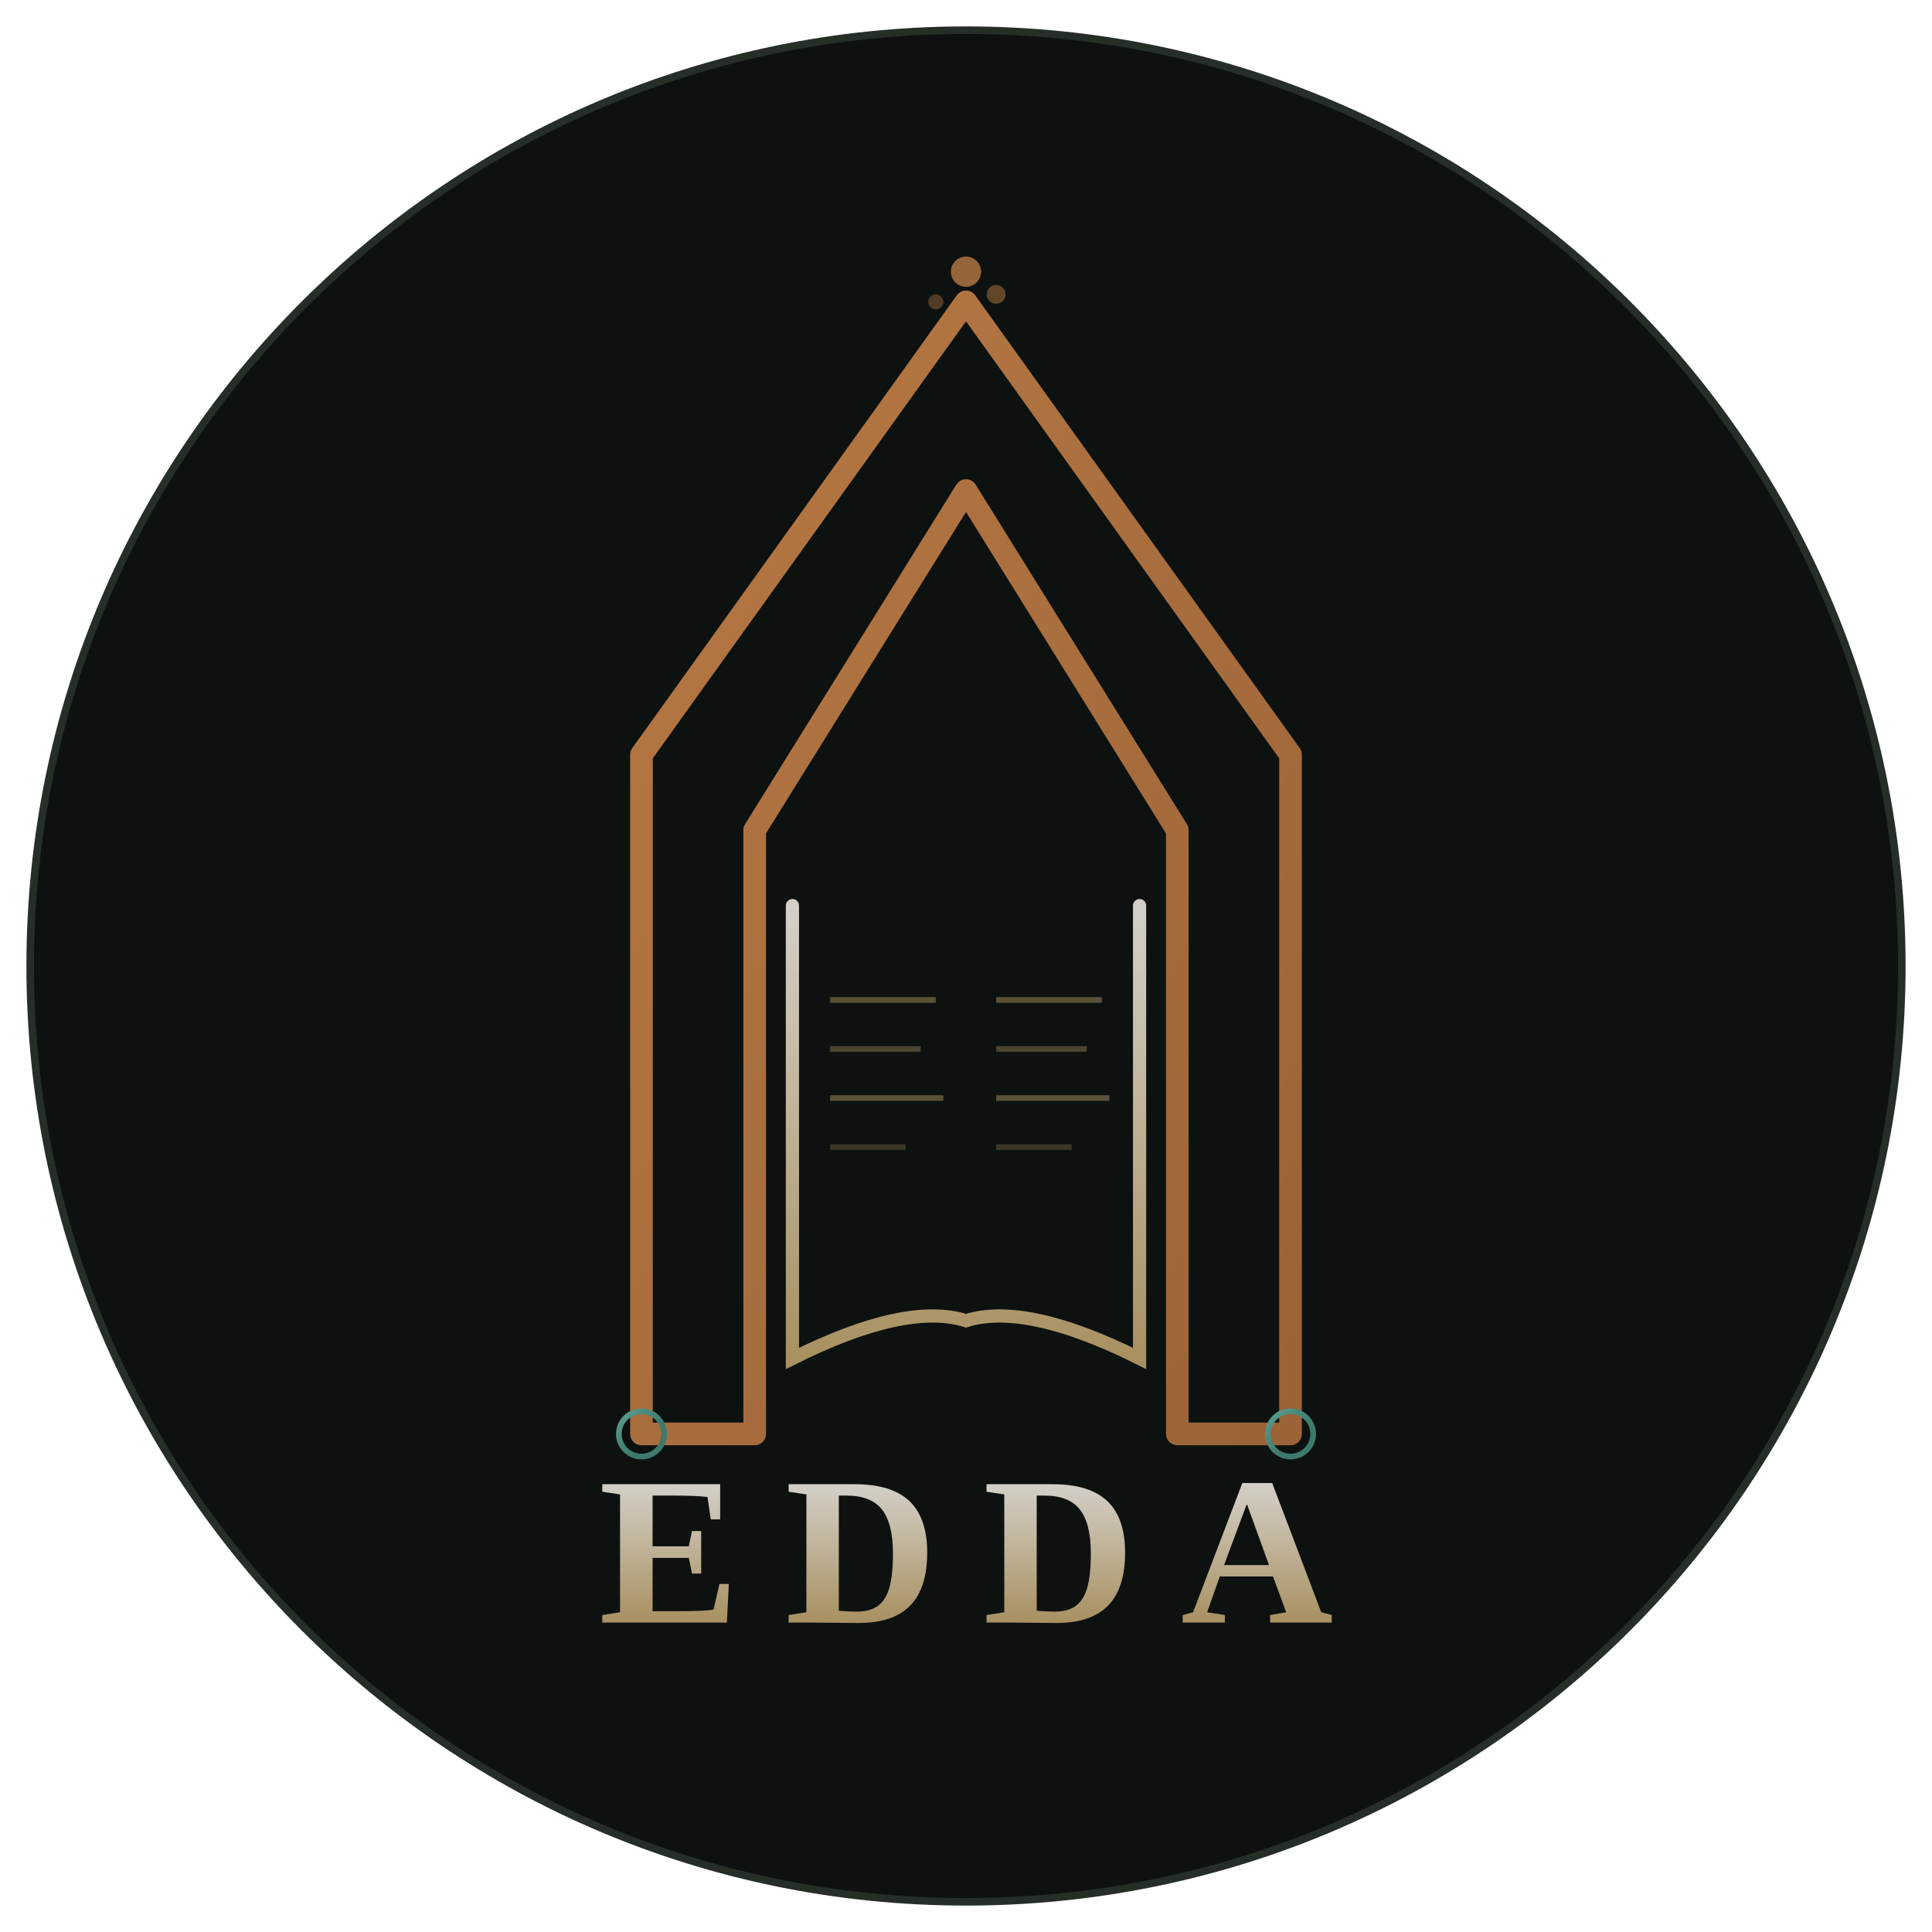
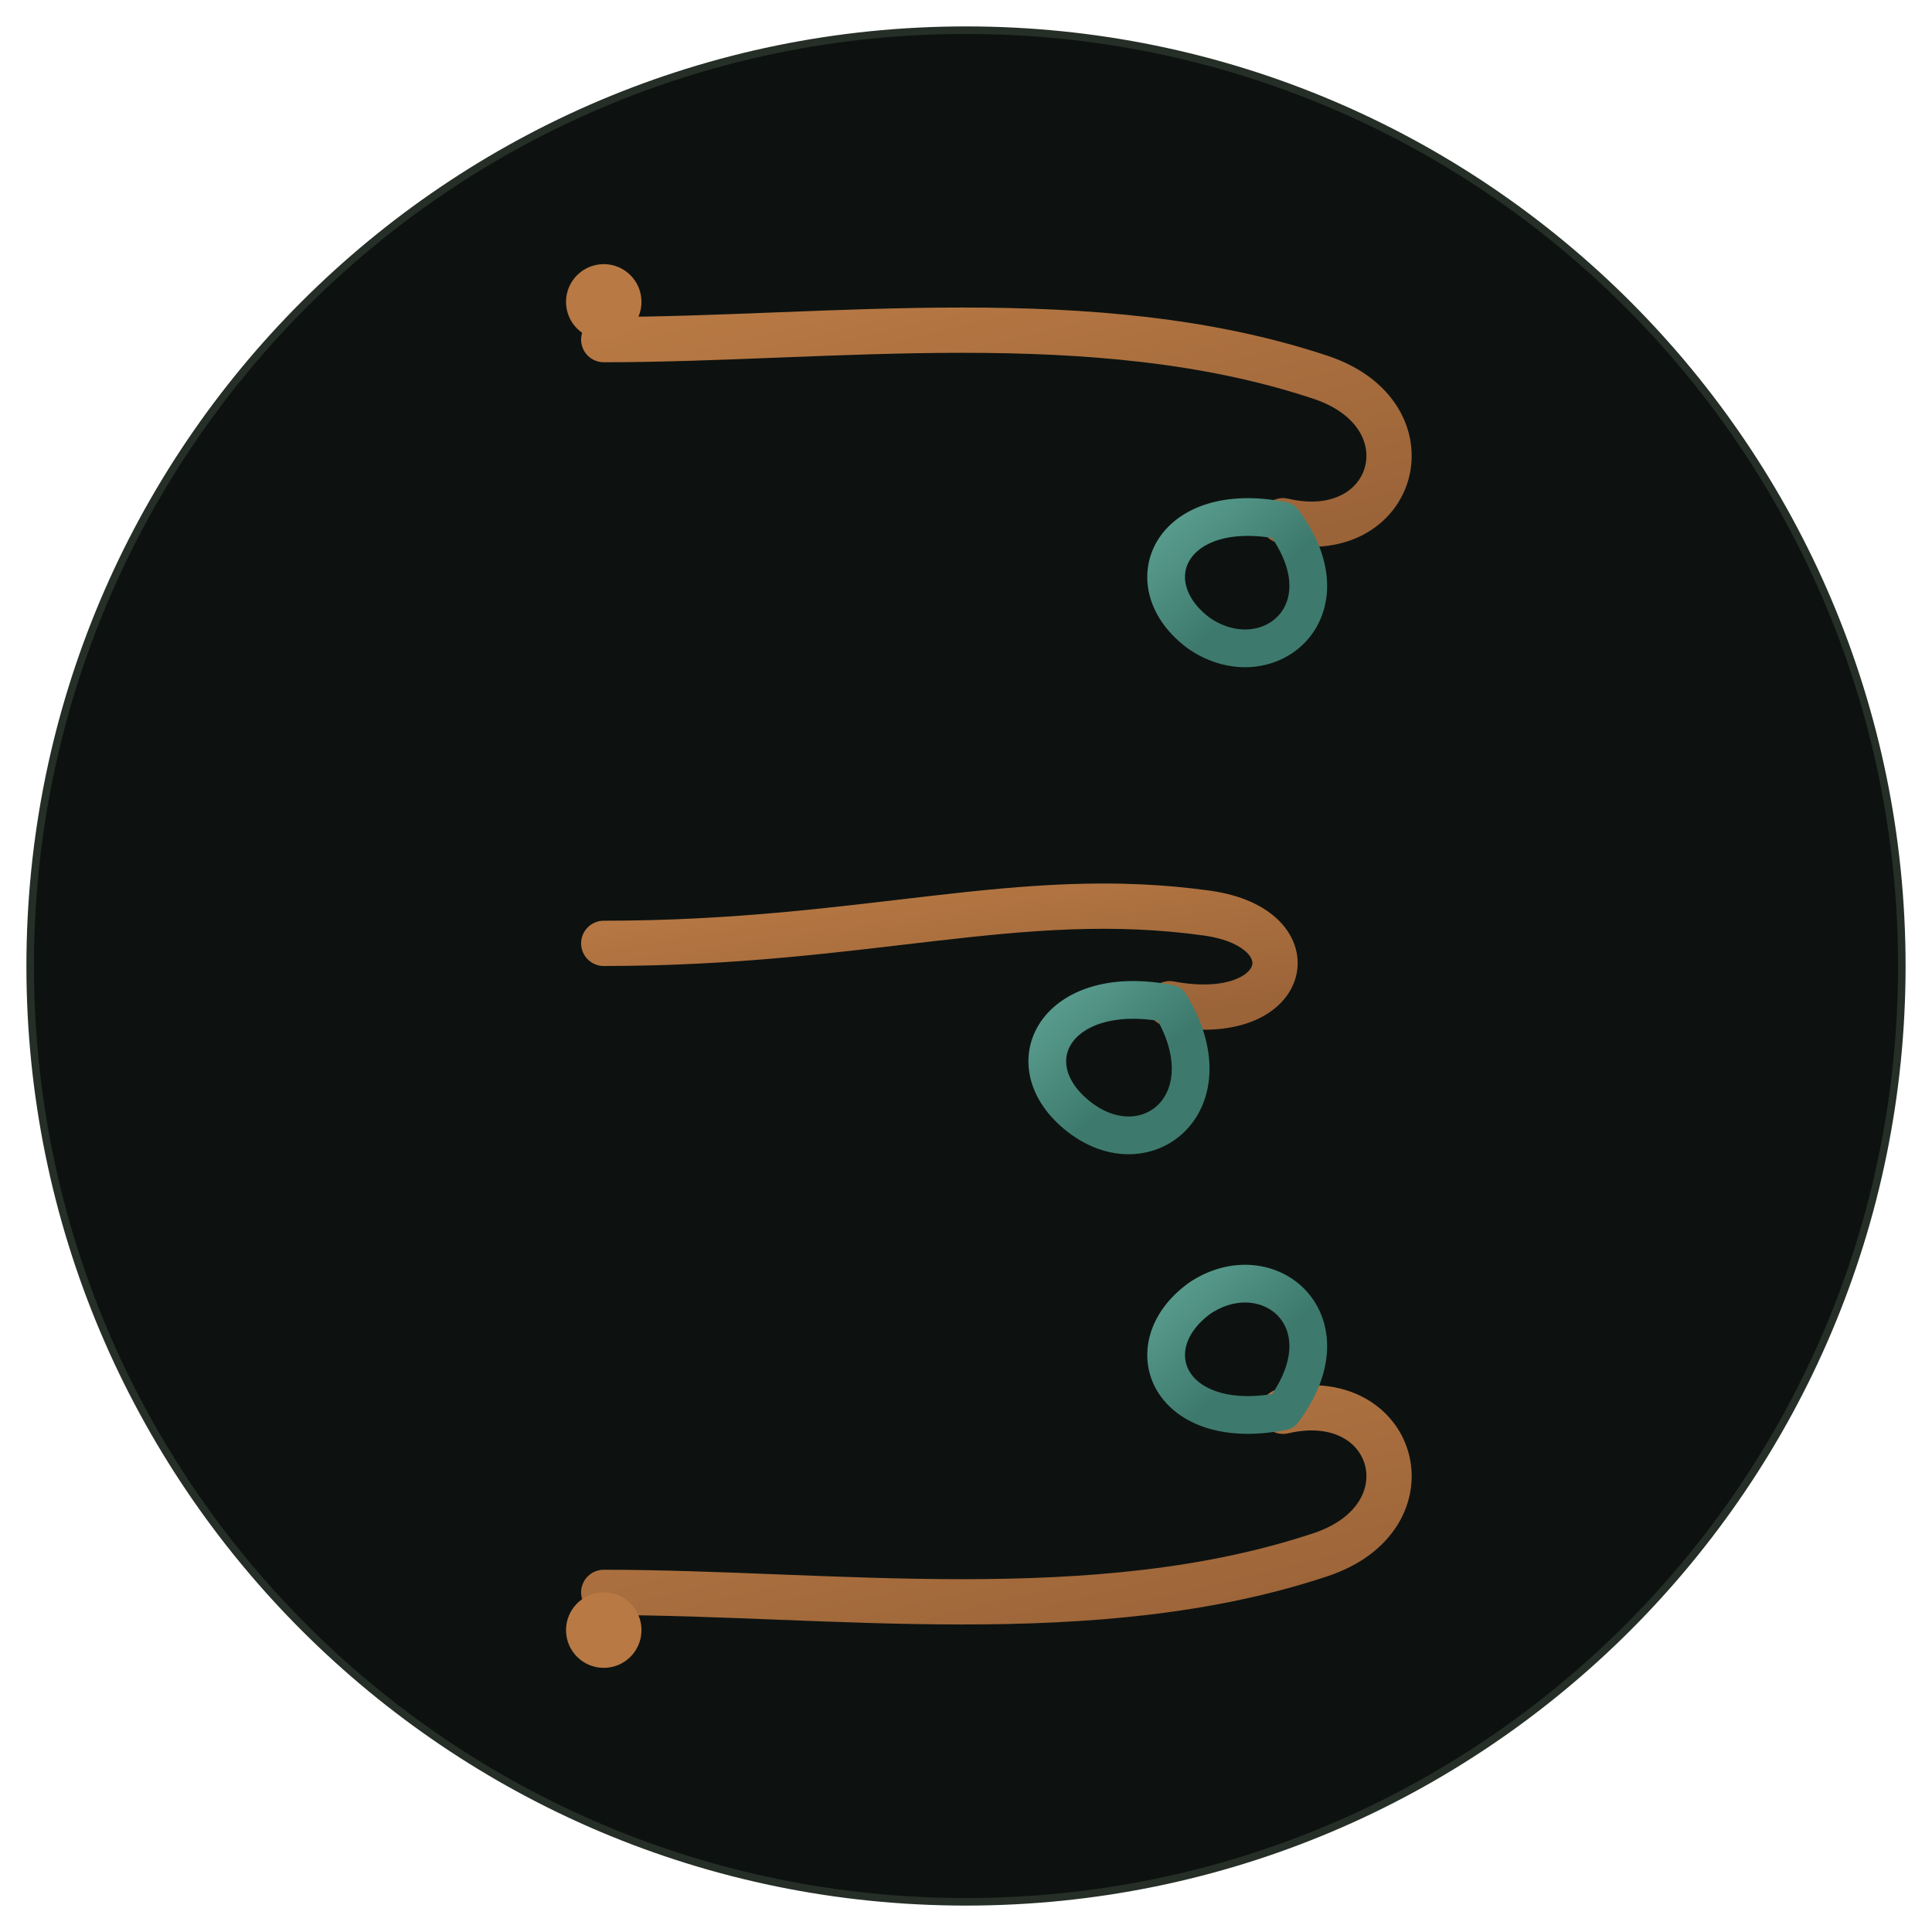
<svg xmlns="http://www.w3.org/2000/svg" viewBox="0 0 512 512">
  <defs>
    <linearGradient id="ember" x1="0%" y1="0%" x2="100%" y2="100%">
      <stop offset="0%" style="stop-color:#B87944" />
      <stop offset="100%" style="stop-color:#9A6338" />
    </linearGradient>
    <linearGradient id="lichen" x1="0%" y1="0%" x2="100%" y2="100%">
      <stop offset="0%" style="stop-color:#5A9E8F" />
      <stop offset="60%" style="stop-color:#3D7A6D" />
    </linearGradient>
-     <linearGradient id="page" x1="0%" y1="0%" x2="0%" y2="100%">
-       <stop offset="0%" style="stop-color:#D4D0C8" />
-       <stop offset="100%" style="stop-color:#A89060" />
-     </linearGradient>
  </defs>
  <circle cx="256" cy="256" r="248" fill="#0D1210" />
  <circle cx="256" cy="256" r="248" fill="none" stroke="#252E27" stroke-width="2" />
-   <path d="M256 80 L170 200 L170 380 L200 380 L200 220 L256 130 L312 220 L312 380 L342 380 L342 200 Z" fill="none" stroke="url(#ember)" stroke-width="6" stroke-linejoin="round" />
-   <path d="M210 240 L210 360 Q240 345 256 350" fill="none" stroke="url(#page)" stroke-width="3.5" stroke-linecap="round" />
-   <path d="M302 240 L302 360 Q272 345 256 350" fill="none" stroke="url(#page)" stroke-width="3.5" stroke-linecap="round" />
-   <line x1="256" y1="230" x2="256" y2="350" stroke="url(#page)" stroke-width="2" opacity="0.5" />
-   <line x1="220" y1="265" x2="248" y2="265" stroke="#A89060" stroke-width="1.5" opacity="0.5" />
-   <line x1="220" y1="278" x2="244" y2="278" stroke="#A89060" stroke-width="1.5" opacity="0.4" />
-   <line x1="220" y1="291" x2="250" y2="291" stroke="#A89060" stroke-width="1.5" opacity="0.5" />
-   <line x1="220" y1="304" x2="240" y2="304" stroke="#A89060" stroke-width="1.5" opacity="0.3" />
-   <line x1="264" y1="265" x2="292" y2="265" stroke="#A89060" stroke-width="1.5" opacity="0.5" />
-   <line x1="264" y1="278" x2="288" y2="278" stroke="#A89060" stroke-width="1.5" opacity="0.4" />
-   <line x1="264" y1="291" x2="294" y2="291" stroke="#A89060" stroke-width="1.5" opacity="0.5" />
-   <line x1="264" y1="304" x2="284" y2="304" stroke="#A89060" stroke-width="1.5" opacity="0.3" />
-   <circle cx="256" cy="72" r="4" fill="#B87944" opacity="0.8" />
-   <circle cx="248" cy="80" r="2" fill="#B87944" opacity="0.4" />
-   <circle cx="264" cy="78" r="2.5" fill="#B87944" opacity="0.5" />
-   <circle cx="170" cy="380" r="6" fill="none" stroke="url(#lichen)" stroke-width="1.5" />
-   <circle cx="342" cy="380" r="6" fill="none" stroke="url(#lichen)" stroke-width="1.5" />
-   <text x="256" y="430" text-anchor="middle" font-family="Georgia, 'Times New Roman', serif" font-size="56" font-weight="700" letter-spacing="12" fill="url(#page)">EDDA</text>
+   <path d="M160 90 L160 422" fill="none" stroke="url(#ember)" stroke-width="12" stroke-linecap="round" />
+   <path d="M160 90 C220 90, 290 80, 350 100 C380 110, 370 145, 340 138" fill="none" stroke="url(#ember)" stroke-width="12" stroke-linecap="round" stroke-linejoin="round" />
+   <path d="M160 250 C230 250, 270 235, 320 242 C348 246, 342 272, 310 266" fill="none" stroke="url(#ember)" stroke-width="12" stroke-linecap="round" stroke-linejoin="round" />
+   <path d="M160 422 C220 422, 290 432, 350 412 C380 402, 370 367, 340 374" fill="none" stroke="url(#ember)" stroke-width="12" stroke-linecap="round" stroke-linejoin="round" />
+   <path d="M340 138 C310 132, 300 155, 318 168 C336 180, 358 162, 340 138" fill="none" stroke="url(#lichen)" stroke-width="10" stroke-linecap="round" />
+   <path d="M310 266 C280 260, 268 282, 286 296 C304 310, 326 292, 310 266" fill="none" stroke="url(#lichen)" stroke-width="10" stroke-linecap="round" />
+   <path d="M340 374 C310 380, 300 357, 318 344 C336 332, 358 350, 340 374" fill="none" stroke="url(#lichen)" stroke-width="10" stroke-linecap="round" />
+   <circle cx="160" cy="80" r="10" fill="#B87944" />
+   <circle cx="160" cy="432" r="10" fill="#B87944" />
</svg>
